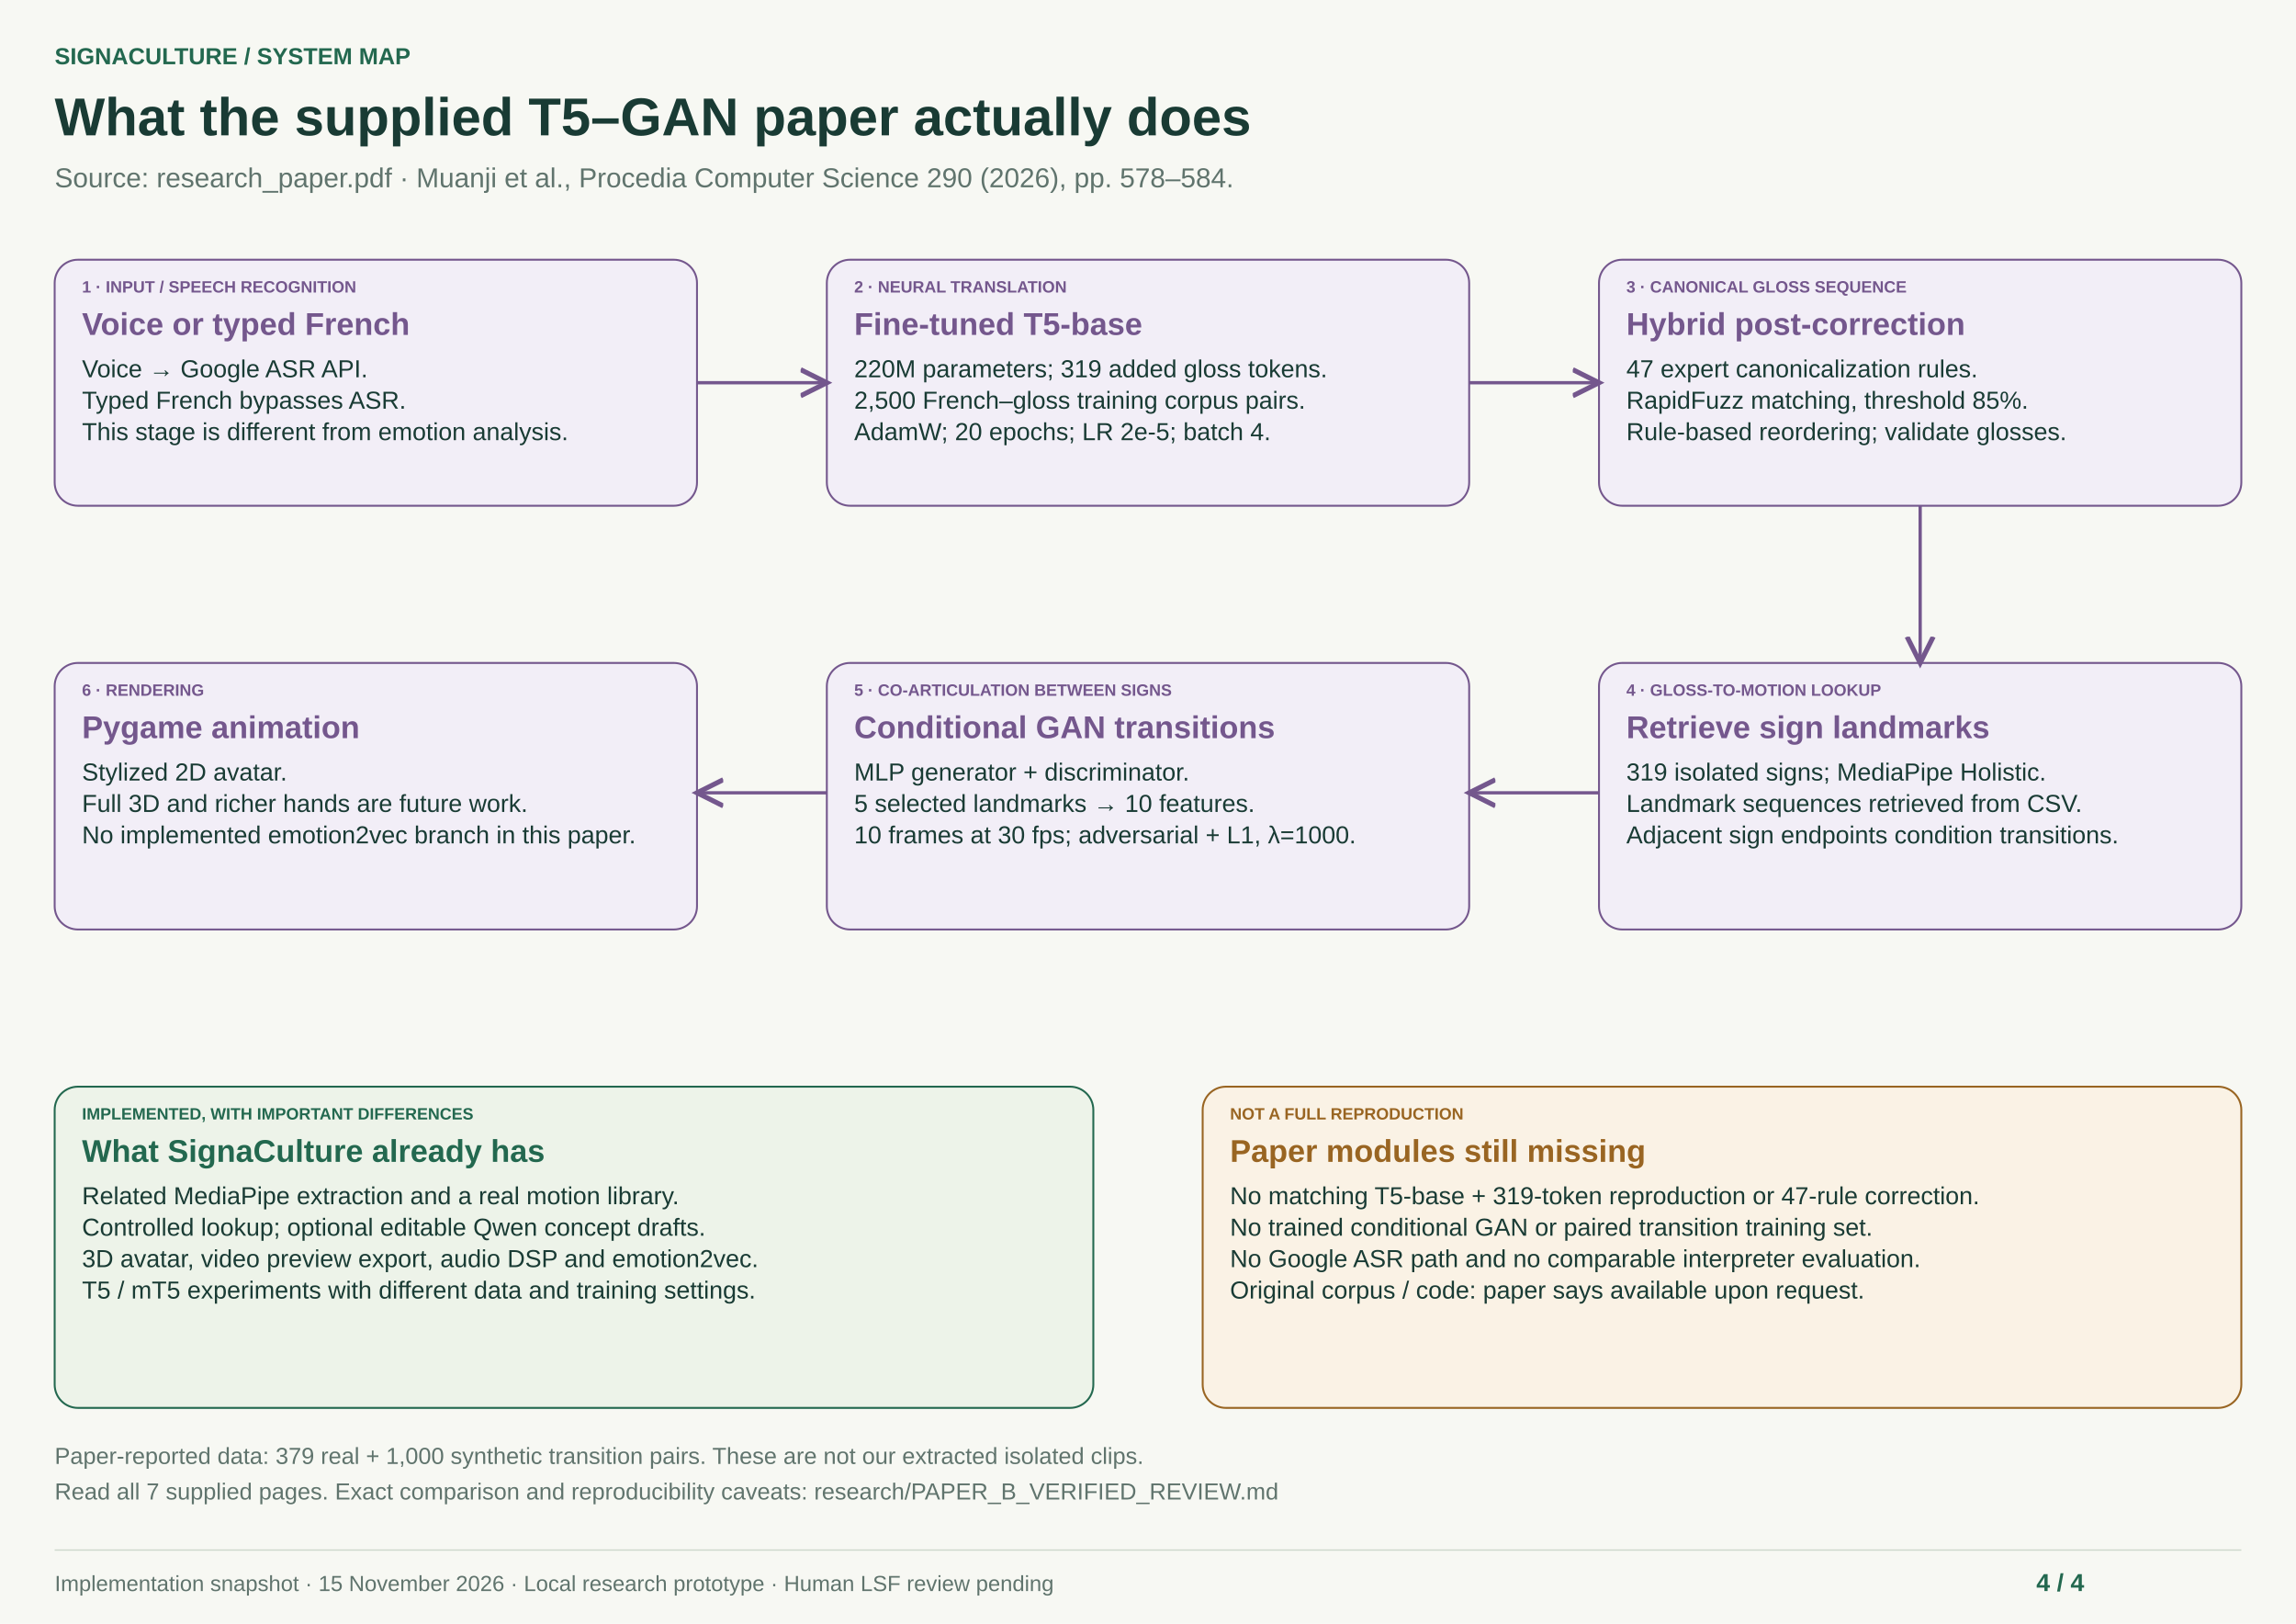
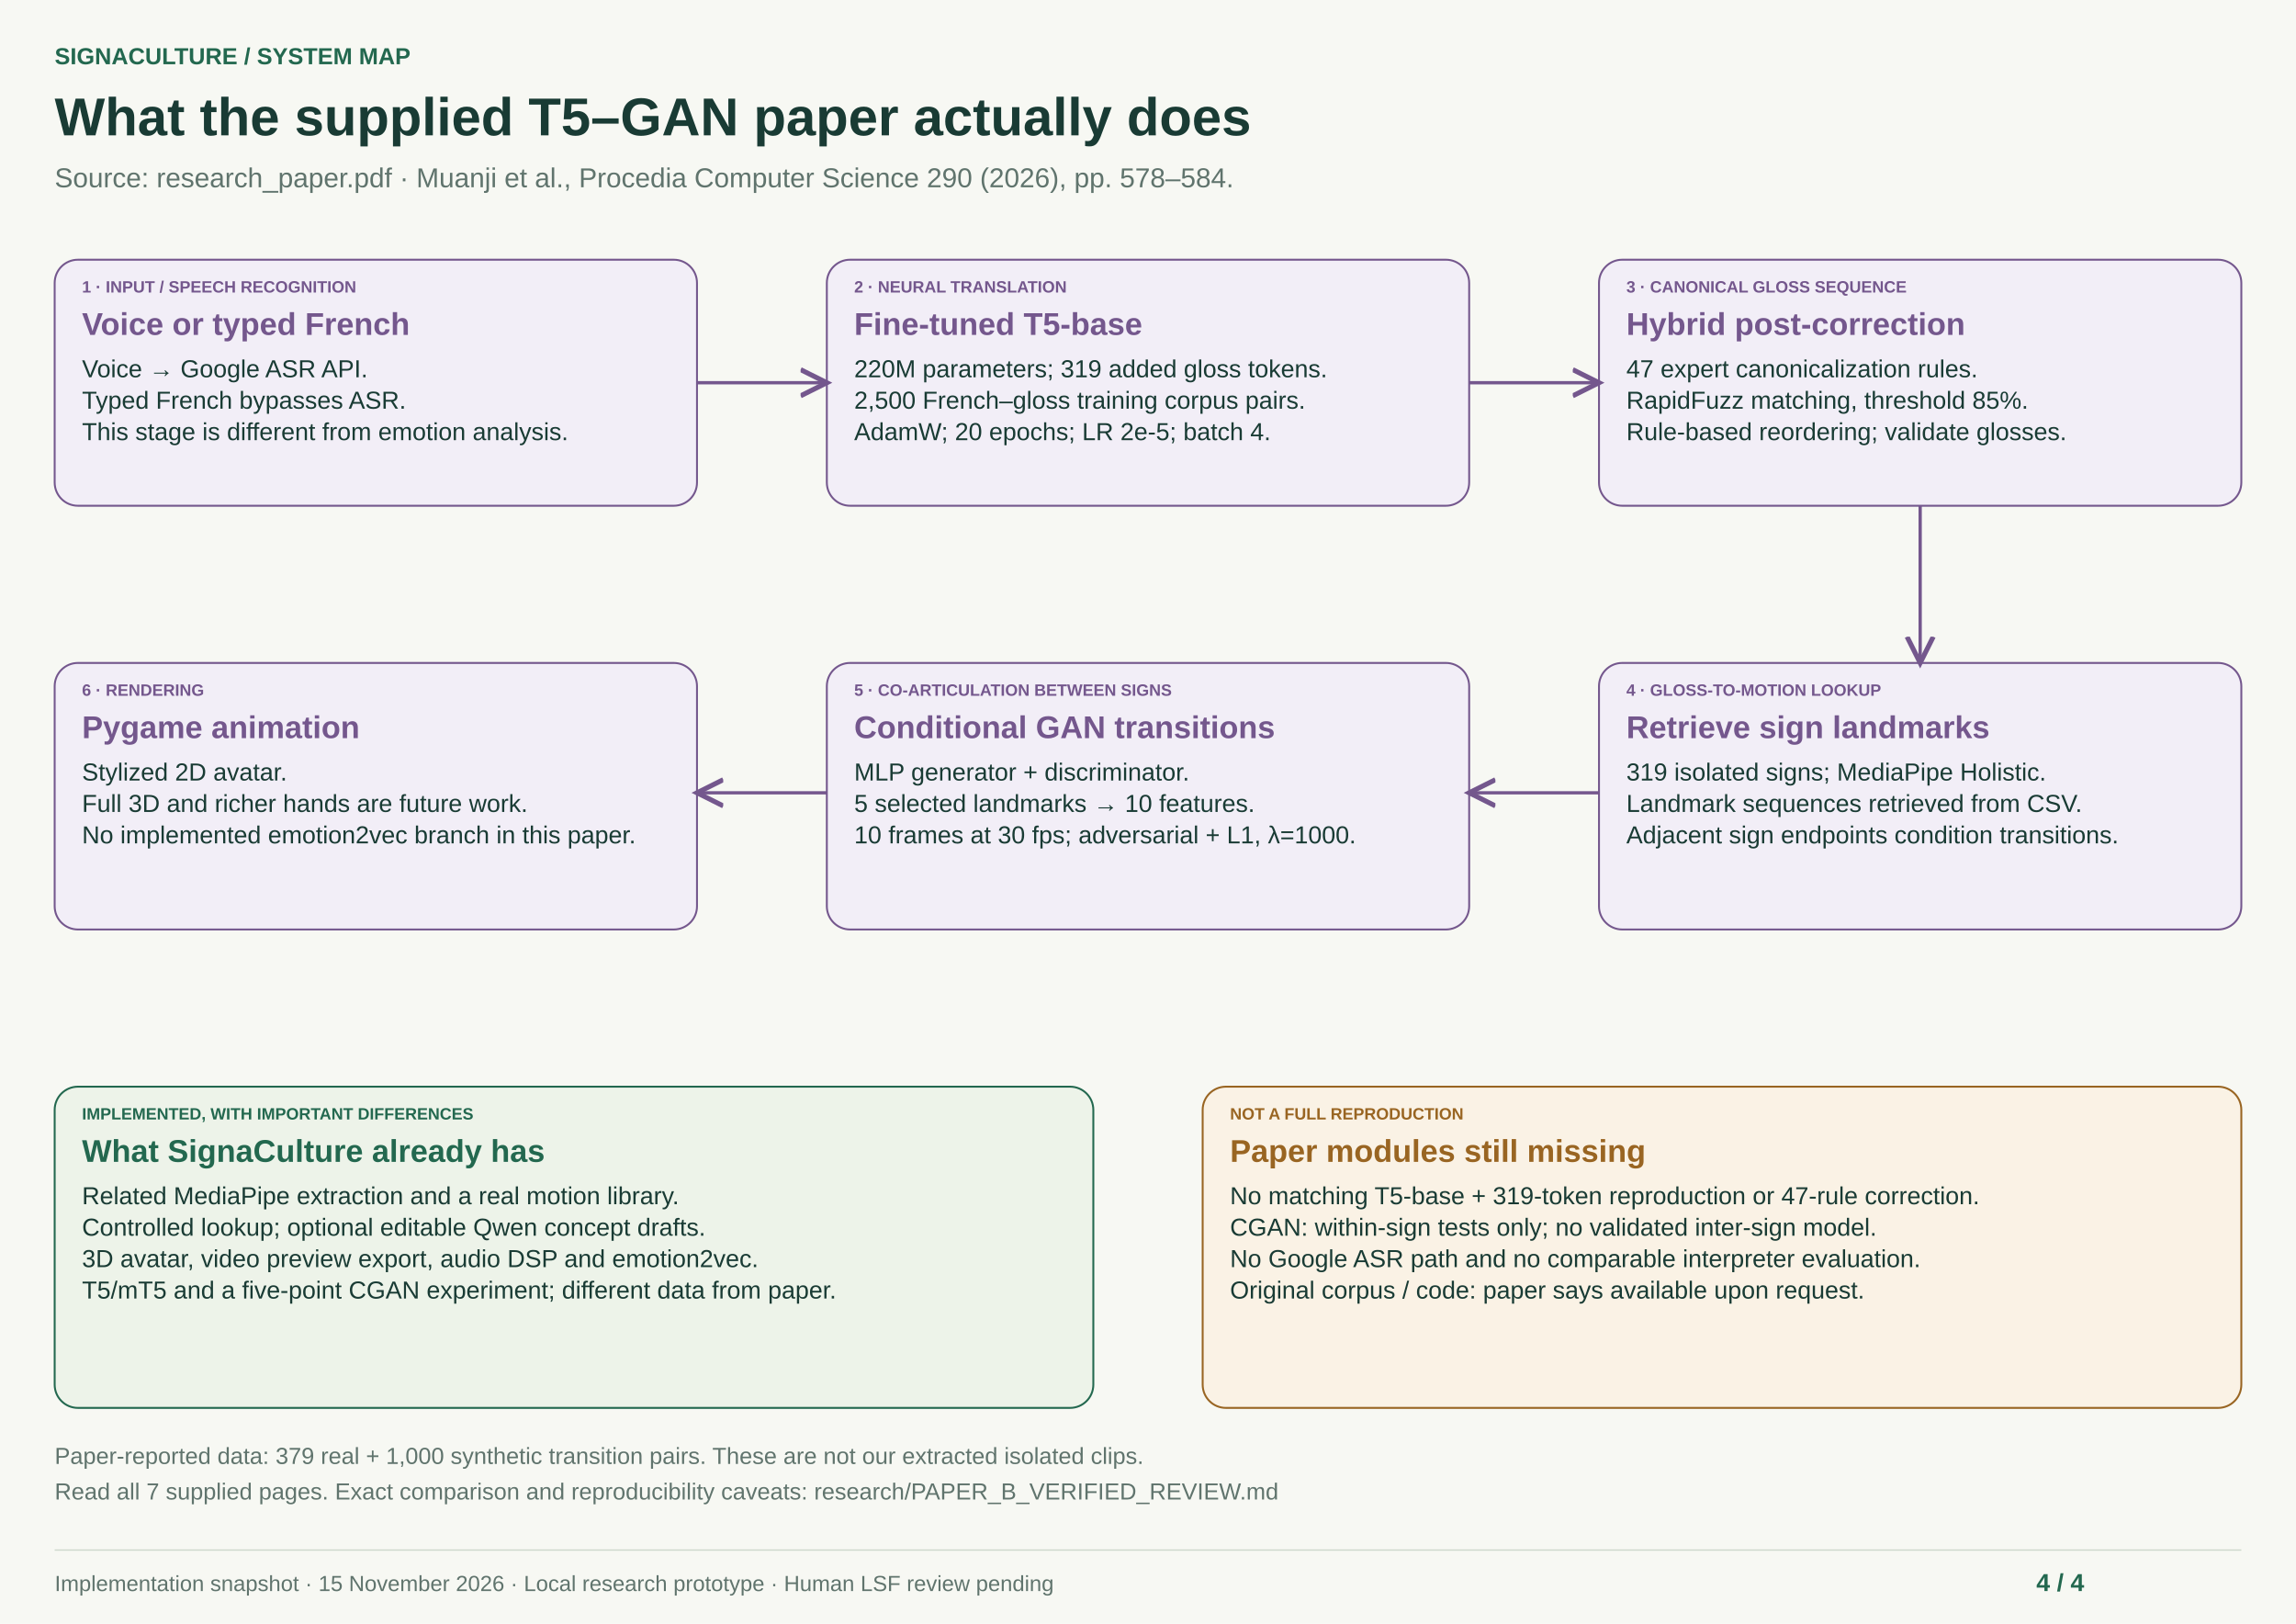
<svg xmlns="http://www.w3.org/2000/svg" width="1680" height="1188" viewBox="0 0 1680 1188">
  <defs>
    <marker id="ink" markerWidth="10" markerHeight="10" refX="8" refY="5" orient="auto">
      <path d="M0,1 L8,5 L0,9" fill="none" stroke="#193b34" stroke-width="1.5" />
    </marker>
    <marker id="muted" markerWidth="10" markerHeight="10" refX="8" refY="5" orient="auto">
      <path d="M0,1 L8,5 L0,9" fill="none" stroke="#60746d" stroke-width="1.5" />
    </marker>
    <marker id="green" markerWidth="10" markerHeight="10" refX="8" refY="5" orient="auto">
      <path d="M0,1 L8,5 L0,9" fill="none" stroke="#23684f" stroke-width="1.5" />
    </marker>
    <marker id="blue" markerWidth="10" markerHeight="10" refX="8" refY="5" orient="auto">
      <path d="M0,1 L8,5 L0,9" fill="none" stroke="#336a91" stroke-width="1.5" />
    </marker>
    <marker id="amber" markerWidth="10" markerHeight="10" refX="8" refY="5" orient="auto">
      <path d="M0,1 L8,5 L0,9" fill="none" stroke="#996522" stroke-width="1.5" />
    </marker>
    <marker id="purple" markerWidth="10" markerHeight="10" refX="8" refY="5" orient="auto">
      <path d="M0,1 L8,5 L0,9" fill="none" stroke="#74578d" stroke-width="1.5" />
    </marker>
  </defs>
  <rect width="1680" height="1188" fill="#f7f8f3" />
  <text x="40" y="47" fill="#23684f" font-size="17" font-weight="700" font-family="Arial,DejaVu Sans,sans-serif">SIGNACULTURE  /  SYSTEM MAP</text>
  <text x="40" y="99" fill="#193b34" font-size="39" font-weight="700" font-family="Arial,DejaVu Sans,sans-serif">What the supplied T5–GAN paper actually does</text>
  <text x="40" y="137" fill="#60746d" font-size="20" font-weight="400" font-family="Arial,DejaVu Sans,sans-serif">Source: research_paper.pdf · Muanji et al., Procedia Computer Science 290 (2026), pp. 578–584.</text>
  <rect x="40" y="190" width="470" height="180" rx="17" fill="#f2eef7" stroke="#74578d" stroke-width="1.4" />
  <text x="60" y="214" fill="#74578d" font-size="12" font-weight="700" font-family="Arial,DejaVu Sans,sans-serif">1 · INPUT / SPEECH RECOGNITION</text>
  <text x="60" y="245" fill="#74578d" font-size="23" font-weight="700" font-family="Arial,DejaVu Sans,sans-serif">Voice or typed French</text>
  <text x="60" y="276" fill="#193b34" font-size="18" font-weight="400" font-family="Arial,DejaVu Sans,sans-serif">Voice → Google ASR API.</text>
  <text x="60" y="299" fill="#193b34" font-size="18" font-weight="400" font-family="Arial,DejaVu Sans,sans-serif">Typed French bypasses ASR.</text>
  <text x="60" y="322" fill="#193b34" font-size="18" font-weight="400" font-family="Arial,DejaVu Sans,sans-serif">This stage is different from emotion analysis.</text>
  <rect x="605" y="190" width="470" height="180" rx="17" fill="#f2eef7" stroke="#74578d" stroke-width="1.4" />
  <text x="625" y="214" fill="#74578d" font-size="12" font-weight="700" font-family="Arial,DejaVu Sans,sans-serif">2 · NEURAL TRANSLATION</text>
  <text x="625" y="245" fill="#74578d" font-size="23" font-weight="700" font-family="Arial,DejaVu Sans,sans-serif">Fine-tuned T5-base</text>
  <text x="625" y="276" fill="#193b34" font-size="18" font-weight="400" font-family="Arial,DejaVu Sans,sans-serif">220M parameters; 319 added gloss tokens.</text>
  <text x="625" y="299" fill="#193b34" font-size="18" font-weight="400" font-family="Arial,DejaVu Sans,sans-serif">2,500 French–gloss training corpus pairs.</text>
  <text x="625" y="322" fill="#193b34" font-size="18" font-weight="400" font-family="Arial,DejaVu Sans,sans-serif">AdamW; 20 epochs; LR 2e-5; batch 4.</text>
  <rect x="1170" y="190" width="470" height="180" rx="17" fill="#f2eef7" stroke="#74578d" stroke-width="1.4" />
  <text x="1190" y="214" fill="#74578d" font-size="12" font-weight="700" font-family="Arial,DejaVu Sans,sans-serif">3 · CANONICAL GLOSS SEQUENCE</text>
  <text x="1190" y="245" fill="#74578d" font-size="23" font-weight="700" font-family="Arial,DejaVu Sans,sans-serif">Hybrid post-correction</text>
  <text x="1190" y="276" fill="#193b34" font-size="18" font-weight="400" font-family="Arial,DejaVu Sans,sans-serif">47 expert canonicalization rules.</text>
  <text x="1190" y="299" fill="#193b34" font-size="18" font-weight="400" font-family="Arial,DejaVu Sans,sans-serif">RapidFuzz matching, threshold 85%.</text>
  <text x="1190" y="322" fill="#193b34" font-size="18" font-weight="400" font-family="Arial,DejaVu Sans,sans-serif">Rule-based reordering; validate glosses.</text>
  <path d="M510,280 L605,280" fill="none" stroke="#74578d" stroke-width="2.4" stroke-linejoin="round" marker-end="url(#purple)" />
  <path d="M1075,280 L1170,280" fill="none" stroke="#74578d" stroke-width="2.4" stroke-linejoin="round" marker-end="url(#purple)" />
  <rect x="1170" y="485" width="470" height="195" rx="17" fill="#f2eef7" stroke="#74578d" stroke-width="1.4" />
  <text x="1190" y="509" fill="#74578d" font-size="12" font-weight="700" font-family="Arial,DejaVu Sans,sans-serif">4 · GLOSS-TO-MOTION LOOKUP</text>
  <text x="1190" y="540" fill="#74578d" font-size="23" font-weight="700" font-family="Arial,DejaVu Sans,sans-serif">Retrieve sign landmarks</text>
  <text x="1190" y="571" fill="#193b34" font-size="18" font-weight="400" font-family="Arial,DejaVu Sans,sans-serif">319 isolated signs; MediaPipe Holistic.</text>
  <text x="1190" y="594" fill="#193b34" font-size="18" font-weight="400" font-family="Arial,DejaVu Sans,sans-serif">Landmark sequences retrieved from CSV.</text>
  <text x="1190" y="617" fill="#193b34" font-size="18" font-weight="400" font-family="Arial,DejaVu Sans,sans-serif">Adjacent sign endpoints condition transitions.</text>
  <path d="M1405,370 L1405,485" fill="none" stroke="#74578d" stroke-width="2.4" stroke-linejoin="round" marker-end="url(#purple)" />
  <rect x="605" y="485" width="470" height="195" rx="17" fill="#f2eef7" stroke="#74578d" stroke-width="1.4" />
  <text x="625" y="509" fill="#74578d" font-size="12" font-weight="700" font-family="Arial,DejaVu Sans,sans-serif">5 · CO-ARTICULATION BETWEEN SIGNS</text>
  <text x="625" y="540" fill="#74578d" font-size="23" font-weight="700" font-family="Arial,DejaVu Sans,sans-serif">Conditional GAN transitions</text>
  <text x="625" y="571" fill="#193b34" font-size="18" font-weight="400" font-family="Arial,DejaVu Sans,sans-serif">MLP generator + discriminator.</text>
  <text x="625" y="594" fill="#193b34" font-size="18" font-weight="400" font-family="Arial,DejaVu Sans,sans-serif">5 selected landmarks → 10 features.</text>
  <text x="625" y="617" fill="#193b34" font-size="18" font-weight="400" font-family="Arial,DejaVu Sans,sans-serif">10 frames at 30 fps; adversarial + L1, λ=1000.</text>
  <rect x="40" y="485" width="470" height="195" rx="17" fill="#f2eef7" stroke="#74578d" stroke-width="1.4" />
  <text x="60" y="509" fill="#74578d" font-size="12" font-weight="700" font-family="Arial,DejaVu Sans,sans-serif">6 · RENDERING</text>
  <text x="60" y="540" fill="#74578d" font-size="23" font-weight="700" font-family="Arial,DejaVu Sans,sans-serif">Pygame animation</text>
  <text x="60" y="571" fill="#193b34" font-size="18" font-weight="400" font-family="Arial,DejaVu Sans,sans-serif">Stylized 2D avatar.</text>
  <text x="60" y="594" fill="#193b34" font-size="18" font-weight="400" font-family="Arial,DejaVu Sans,sans-serif">Full 3D and richer hands are future work.</text>
  <text x="60" y="617" fill="#193b34" font-size="18" font-weight="400" font-family="Arial,DejaVu Sans,sans-serif">No implemented emotion2vec branch in this paper.</text>
  <path d="M1170,580 L1075,580" fill="none" stroke="#74578d" stroke-width="2.4" stroke-linejoin="round" marker-end="url(#purple)" />
  <path d="M605,580 L510,580" fill="none" stroke="#74578d" stroke-width="2.4" stroke-linejoin="round" marker-end="url(#purple)" />
  <rect x="40" y="795" width="760" height="235" rx="17" fill="#edf3e9" stroke="#23684f" stroke-width="1.4" />
  <text x="60" y="819" fill="#23684f" font-size="12" font-weight="700" font-family="Arial,DejaVu Sans,sans-serif">IMPLEMENTED, WITH IMPORTANT DIFFERENCES</text>
  <text x="60" y="850" fill="#23684f" font-size="23" font-weight="700" font-family="Arial,DejaVu Sans,sans-serif">What SignaCulture already has</text>
  <text x="60" y="881" fill="#193b34" font-size="18" font-weight="400" font-family="Arial,DejaVu Sans,sans-serif">Related MediaPipe extraction and a real motion library.</text>
  <text x="60" y="904" fill="#193b34" font-size="18" font-weight="400" font-family="Arial,DejaVu Sans,sans-serif">Controlled lookup; optional editable Qwen concept drafts.</text>
  <text x="60" y="927" fill="#193b34" font-size="18" font-weight="400" font-family="Arial,DejaVu Sans,sans-serif">3D avatar, video preview export, audio DSP and emotion2vec.</text>
-   <text x="60" y="950" fill="#193b34" font-size="18" font-weight="400" font-family="Arial,DejaVu Sans,sans-serif">T5 / mT5 experiments with different data and training settings.</text>
+   <text x="60" y="950" fill="#193b34" font-size="18" font-weight="400" font-family="Arial,DejaVu Sans,sans-serif">T5/mT5 and a five-point CGAN experiment; different data from paper.</text>
  <rect x="880" y="795" width="760" height="235" rx="17" fill="#faf2e5" stroke="#996522" stroke-width="1.4" />
  <text x="900" y="819" fill="#996522" font-size="12" font-weight="700" font-family="Arial,DejaVu Sans,sans-serif">NOT A FULL REPRODUCTION</text>
  <text x="900" y="850" fill="#996522" font-size="23" font-weight="700" font-family="Arial,DejaVu Sans,sans-serif">Paper modules still missing</text>
  <text x="900" y="881" fill="#193b34" font-size="18" font-weight="400" font-family="Arial,DejaVu Sans,sans-serif">No matching T5-base + 319-token reproduction or 47-rule correction.</text>
-   <text x="900" y="904" fill="#193b34" font-size="18" font-weight="400" font-family="Arial,DejaVu Sans,sans-serif">No trained conditional GAN or paired transition training set.</text>
+   <text x="900" y="904" fill="#193b34" font-size="18" font-weight="400" font-family="Arial,DejaVu Sans,sans-serif">CGAN: within-sign tests only; no validated inter-sign model.</text>
  <text x="900" y="927" fill="#193b34" font-size="18" font-weight="400" font-family="Arial,DejaVu Sans,sans-serif">No Google ASR path and no comparable interpreter evaluation.</text>
  <text x="900" y="950" fill="#193b34" font-size="18" font-weight="400" font-family="Arial,DejaVu Sans,sans-serif">Original corpus / code: paper says available upon request.</text>
  <text x="40" y="1071" fill="#60746d" font-size="17" font-weight="400" font-family="Arial,DejaVu Sans,sans-serif">Paper-reported data: 379 real + 1,000 synthetic transition pairs. These are not our extracted isolated clips.</text>
  <text x="40" y="1097" fill="#60746d" font-size="17" font-weight="400" font-family="Arial,DejaVu Sans,sans-serif">Read all 7 supplied pages. Exact comparison and reproducibility caveats: research/PAPER_B_VERIFIED_REVIEW.md</text>
  <path d="M40 1134 H1640" stroke="#ced8cc" />
  <text x="40" y="1164" fill="#60746d" font-size="16" font-weight="400" font-family="Arial,DejaVu Sans,sans-serif">Implementation snapshot · 15 November 2026 · Local research prototype · Human LSF review pending</text>
  <text x="1490" y="1164" fill="#23684f" font-size="18" font-weight="700" font-family="Arial,DejaVu Sans,sans-serif">4 / 4</text>
</svg>
